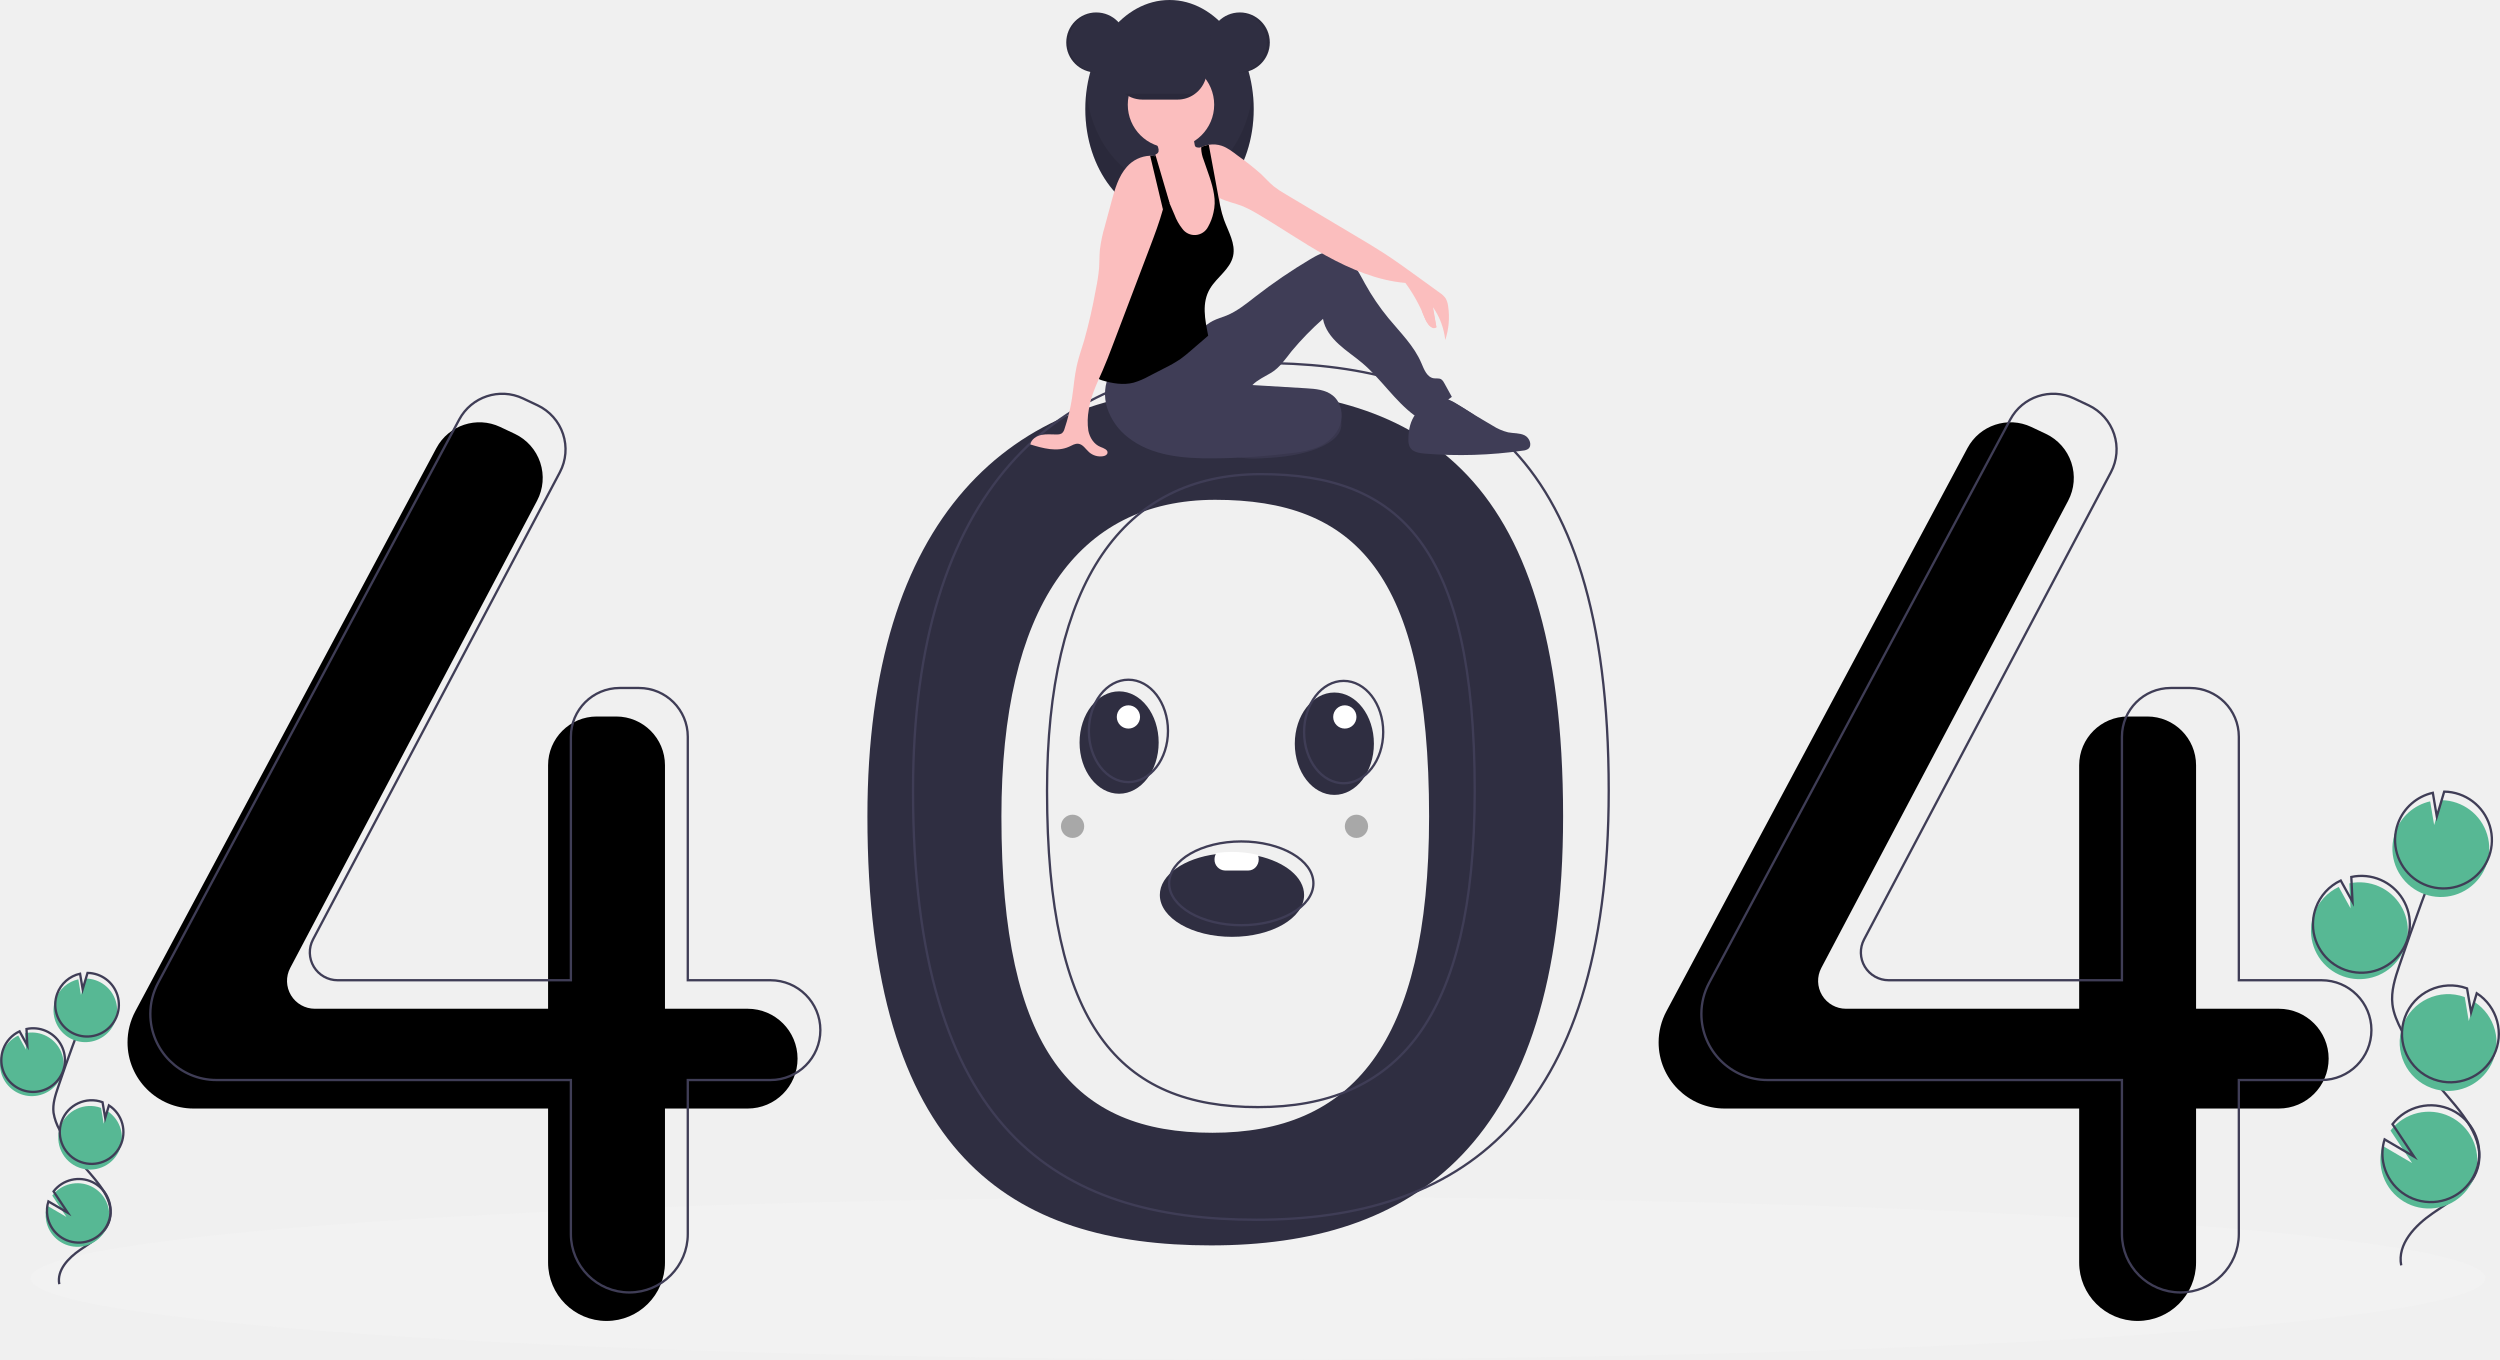
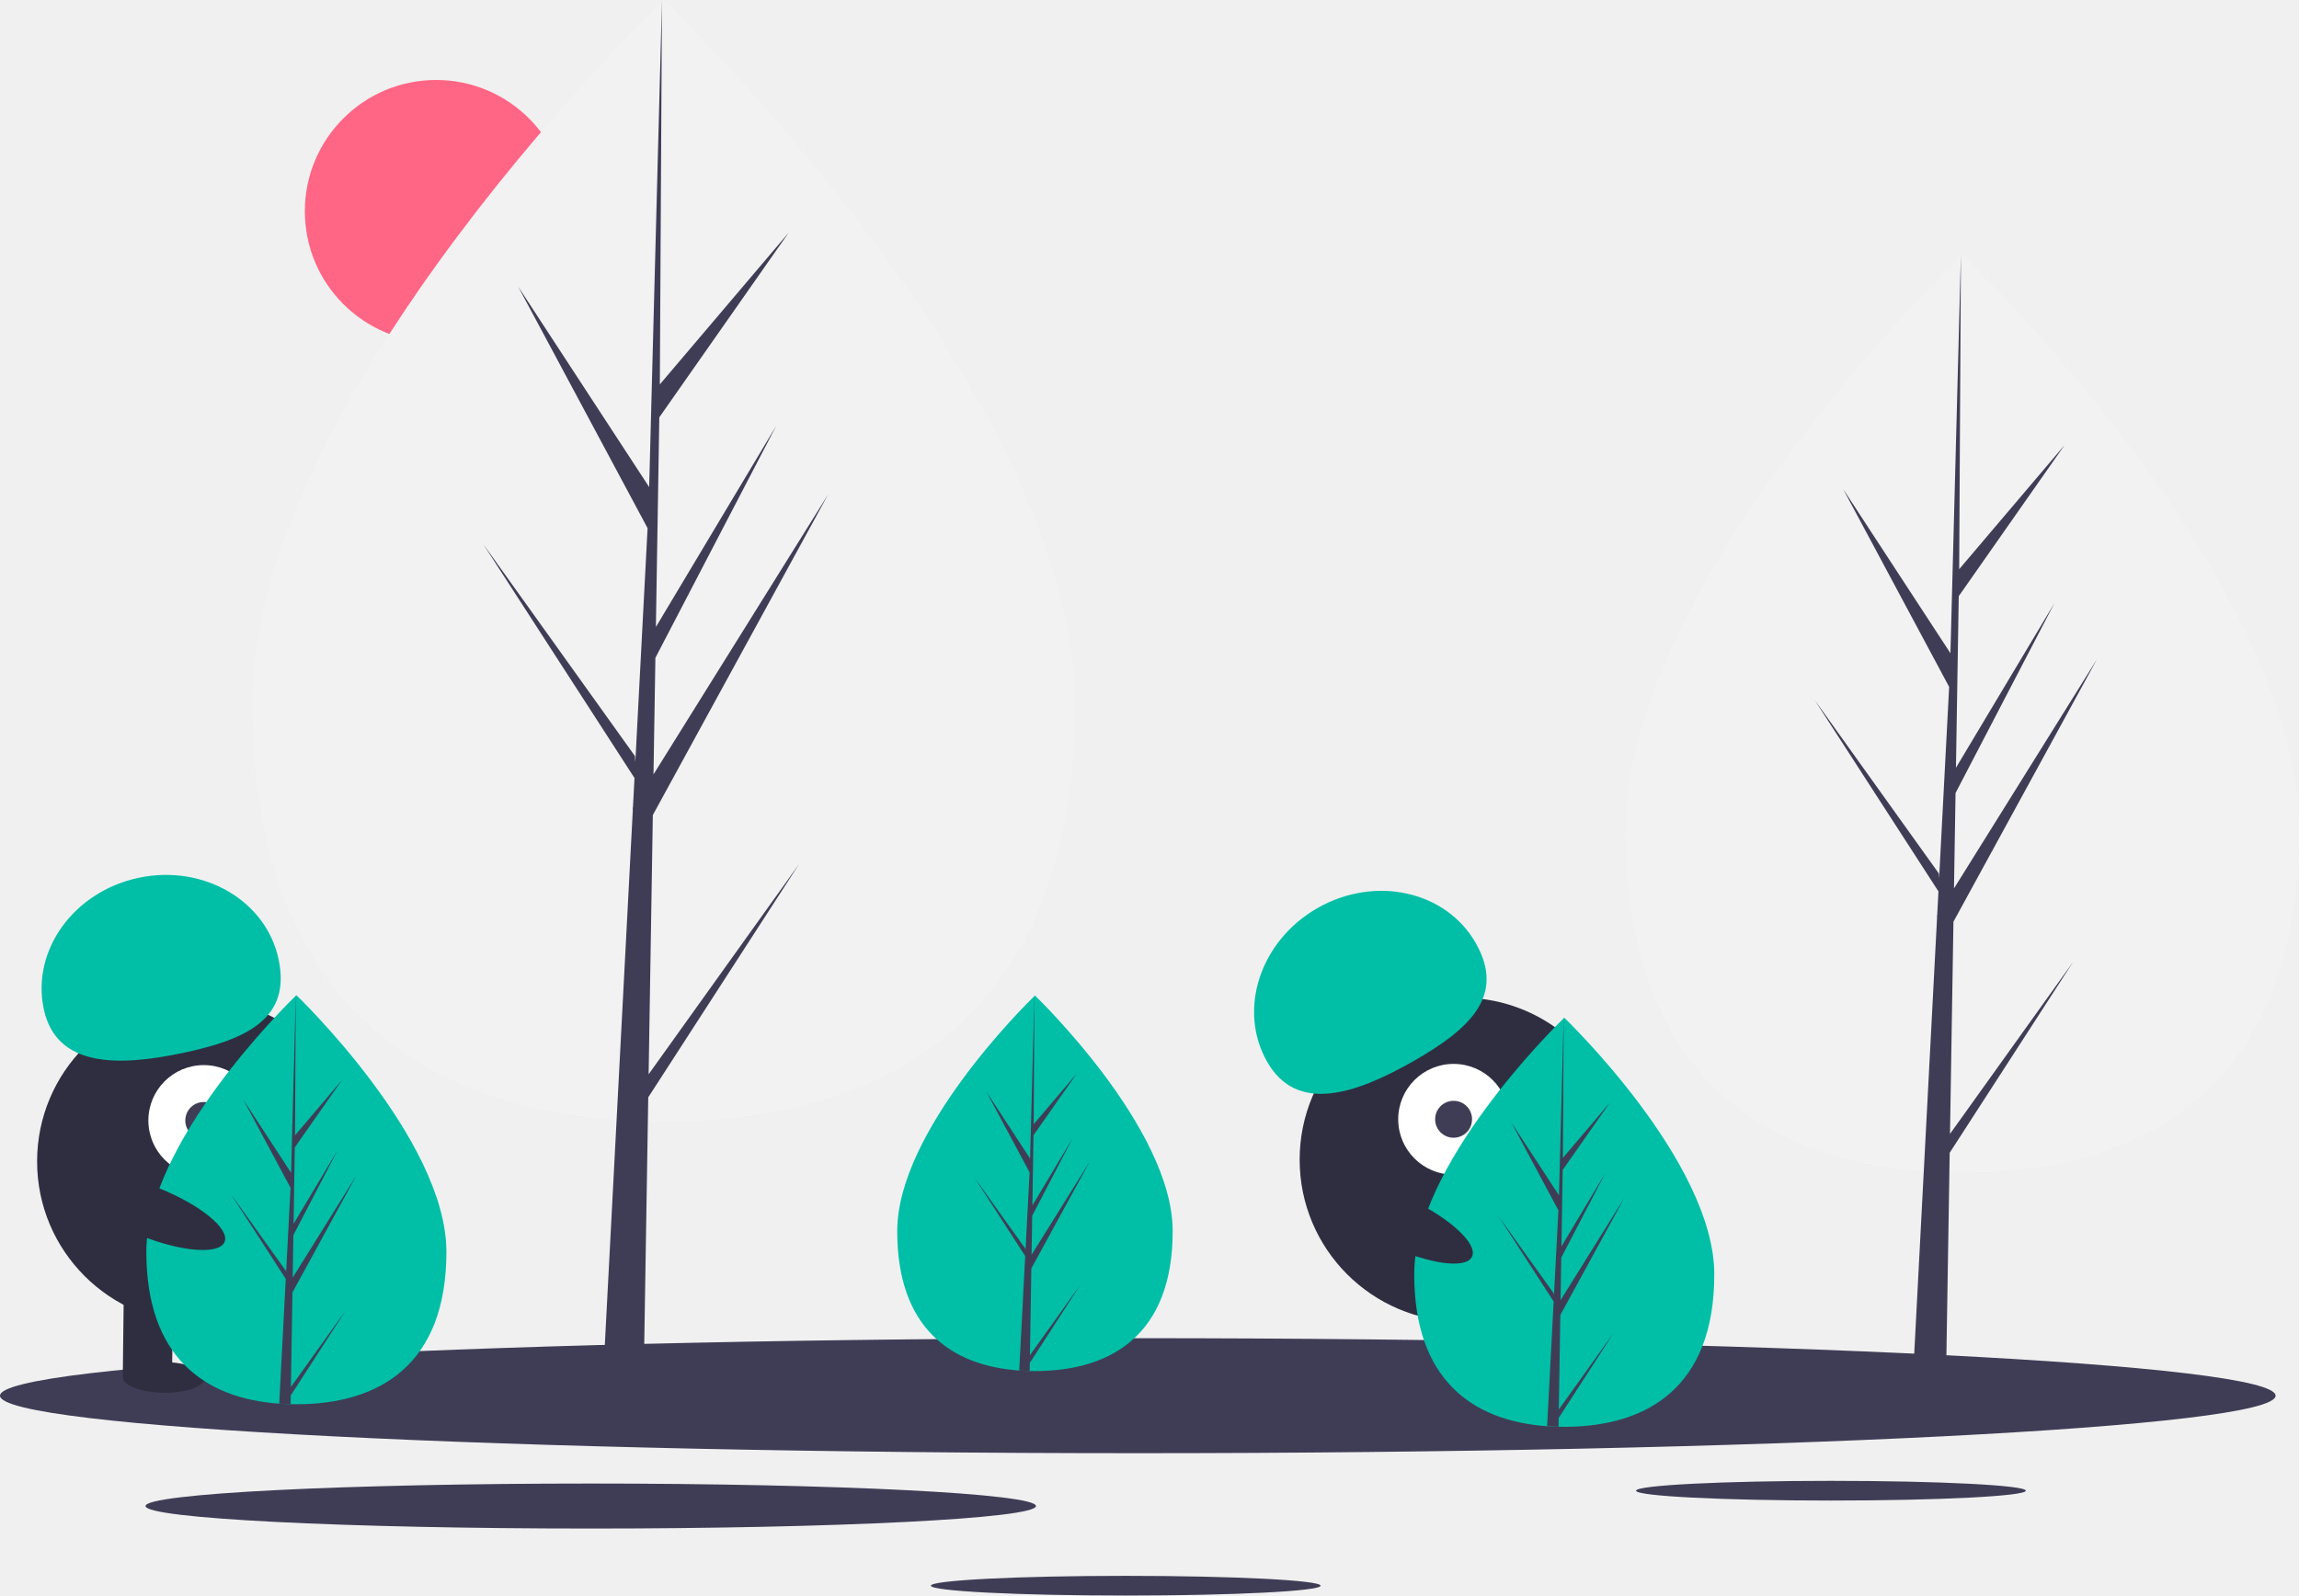
- <svg xmlns="http://www.w3.org/2000/svg" id="fd59ce54-f850-4dfc-bc34-dd7d379d600e" data-name="Layer 1" width="1074.392" height="584.231" viewBox="0 0 1074.392 584.231">
-   <ellipse cx="540.643" cy="549.309" rx="527.5" ry="34.922" fill="#f2f2f2" />
-   <path d="M583.48,324.894c-85.944,0-147.651,55.139-147.651,183.798,0,145.813,61.707,184.411,147.651,184.411s151.327-42.274,151.327-184.411C734.807,356.753,669.424,324.894,583.48,324.894Zm.565,319.808c-59.527,0-90.626-34.923-90.626-135.916,0-89.112,32.372-136.105,91.899-136.105s91.899,30.868,91.899,136.105C677.217,607.234,643.572,644.703,584.045,644.703Z" transform="translate(-63.054 -157.8845)" fill="#2f2e41" />
-   <path d="M384.365,591.401H348.831V486.762A20.956,20.956,0,0,0,327.875,465.806h-8.326a20.956,20.956,0,0,0-20.956,20.956V591.401H198.363a11.963,11.963,0,0,1-10.578-17.552l106.082-200.78A20.956,20.956,0,0,0,284.287,344.33l-6.262-2.957a20.956,20.956,0,0,0-27.429,9.07L121.214,592.475a28.416,28.416,0,0,0-3.356,13.396v0a28.416,28.416,0,0,0,28.416,28.416H298.593v66.167a25.119,25.119,0,0,0,25.119,25.119h0a25.119,25.119,0,0,0,25.119-25.119V634.287h35.534a21.443,21.443,0,0,0,21.443-21.443v0A21.443,21.443,0,0,0,384.365,591.401Z" transform="translate(-63.054 -157.8845)" fill="#000000" />
-   <path d="M1042.362,591.401h-35.534V486.762A20.956,20.956,0,0,0,985.872,465.806h-8.326a20.956,20.956,0,0,0-20.956,20.956V591.401H856.359a11.963,11.963,0,0,1-10.578-17.552L951.864,373.069A20.956,20.956,0,0,0,942.284,344.33l-6.262-2.957a20.956,20.956,0,0,0-27.429,9.07L779.211,592.475a28.416,28.416,0,0,0-3.356,13.396v0a28.416,28.416,0,0,0,28.416,28.416H956.589v66.167a25.119,25.119,0,0,0,25.119,25.119h0a25.119,25.119,0,0,0,25.119-25.119V634.287h35.534a21.443,21.443,0,0,0,21.443-21.443v0A21.443,21.443,0,0,0,1042.362,591.401Z" transform="translate(-63.054 -157.8845)" fill="#000000" />
-   <path d="M394.168,579.148H358.634V474.509a20.956,20.956,0,0,0-20.956-20.956h-8.326a20.956,20.956,0,0,0-20.956,20.956V579.148H208.165a11.963,11.963,0,0,1-10.578-17.552L303.67,360.816a20.956,20.956,0,0,0-9.58-28.739l-6.262-2.957a20.956,20.956,0,0,0-27.429,9.07L131.017,580.222a28.416,28.416,0,0,0-3.356,13.396v0a28.416,28.416,0,0,0,28.416,28.416H308.395v66.167a25.119,25.119,0,0,0,25.119,25.119h0a25.119,25.119,0,0,0,25.119-25.119V622.034h35.534a21.443,21.443,0,0,0,21.443-21.443v0A21.443,21.443,0,0,0,394.168,579.148Z" transform="translate(-63.054 -157.8845)" fill="none" stroke="#3f3d56" stroke-miterlimit="10" />
-   <path d="M1060.742,579.148h-35.534V474.509a20.956,20.956,0,0,0-20.956-20.956H995.925a20.956,20.956,0,0,0-20.956,20.956V579.148H874.739a11.963,11.963,0,0,1-10.578-17.552L970.244,360.816a20.956,20.956,0,0,0-9.58-28.739l-6.262-2.957a20.956,20.956,0,0,0-27.429,9.07L797.59,580.222a28.416,28.416,0,0,0-3.356,13.396v0a28.416,28.416,0,0,0,28.416,28.416H974.969v66.167a25.119,25.119,0,0,0,25.119,25.119h0a25.119,25.119,0,0,0,25.119-25.119V622.034h35.534a21.443,21.443,0,0,0,21.443-21.443v0A21.443,21.443,0,0,0,1060.742,579.148Z" transform="translate(-63.054 -157.8845)" fill="none" stroke="#3f3d56" stroke-miterlimit="10" />
-   <path d="M603.085,313.866c-85.944,0-147.651,55.139-147.651,183.798,0,145.813,61.707,184.411,147.651,184.411s151.327-42.274,151.327-184.411C754.412,345.725,689.029,313.866,603.085,313.866Zm.565,319.808c-59.527,0-90.626-34.923-90.626-135.916,0-89.112,32.372-136.105,91.899-136.105s91.899,30.868,91.899,136.105C696.822,596.206,663.177,633.675,603.65,633.675Z" transform="translate(-63.054 -157.8845)" fill="none" stroke="#3f3d56" stroke-miterlimit="10" />
-   <circle cx="471.141" cy="18.25" r="12.901" fill="#2f2e41" />
-   <ellipse cx="502.607" cy="46.885" rx="36.186" ry="46.885" fill="#2f2e41" />
-   <path d="M565.661,237.494c-18.128,0-33.141-17.271-35.776-39.805a60.976,60.976,0,0,0-.41,7.08c0,25.894,16.201,46.885,36.186,46.885s36.186-20.991,36.186-46.885a60.976,60.976,0,0,0-.41-7.08C598.803,220.224,583.789,237.494,565.661,237.494Z" transform="translate(-63.054 -157.8845)" opacity="0.1" />
-   <path d="M639.296,342.073c-.777,3.193-4.128,5.751-7.839,7.538-7.802,3.757-17.425,4.878-26.76,5.254a45.176,45.176,0,0,1-7.144-.132,20.537,20.537,0,0,1-12.251-5.631,1.681,1.681,0,0,1,.044-2.844c4.969-5.459,13.262-8.806,21.616-11.216,6.334-1.827,17.381-6.561,24.29-5.922C637.944,329.739,640.277,338.041,639.296,342.073Z" transform="translate(-63.054 -157.8845)" fill="#3f3d56" />
-   <path d="M639.296,342.073c-.777,3.193-4.128,5.751-7.839,7.538-7.802,3.757-17.425,4.878-26.76,5.254a45.176,45.176,0,0,1-7.144-.132,20.537,20.537,0,0,1-12.251-5.631,1.681,1.681,0,0,1,.044-2.844c4.969-5.459,13.262-8.806,21.616-11.216,6.334-1.827,17.381-6.561,24.29-5.922C637.944,329.739,640.277,338.041,639.296,342.073Z" transform="translate(-63.054 -157.8845)" opacity="0.1" />
-   <path d="M540.098,318.206a19.77,19.77,0,0,0-1.199,15.075,26.339,26.339,0,0,0,8.829,12.497c10.095,8.092,23.988,9.205,36.925,9.093a284.649,284.649,0,0,0,33.905-2.324,40.538,40.538,0,0,0,11.001-2.554c4.222-1.827,7.933-5.178,9.436-9.526s.436-9.672-3.134-12.574c-3.137-2.55-7.463-2.9-11.498-3.143l-23.088-1.387c2.281-2.308,5.318-3.614,8.096-5.292,3.685-2.226,6.134-5.965,8.813-9.335a129.001,129.001,0,0,1,13.439-13.817c.751,4.31,3.478,7.85,6.687,10.824s6.908,5.368,10.244,8.2c8.079,6.858,13.896,16.167,22.392,22.5a43.829,43.829,0,0,0,16.049-8.012l-3.302-5.981a3.94,3.94,0,0,0-1.245-1.553c-.935-.575-2.14-.279-3.225-.441-2.901-.435-4.168-3.784-5.306-6.487-3.125-7.422-9.108-13.18-14.218-19.404a98.009,98.009,0,0,1-9.996-14.723c-1.717-3.102-3.288-6.331-5.617-9.003s-5.594-4.773-9.139-4.781c-3.132-.007-6.021,1.584-8.714,3.183a230.477,230.477,0,0,0-23.63,16.099c-3.944,3.062-7.863,6.296-12.489,8.174-1.947.79-4,1.331-5.869,2.292-3.273,1.684-5.757,4.534-8.431,7.064C566.277,311.892,553.219,317.738,540.098,318.206Z" transform="translate(-63.054 -157.8845)" fill="#3f3d56" />
-   <path d="M588.374,253.983a23.774,23.774,0,0,1-1.734,8.033,10.045,10.045,0,0,1-5.768,5.573,12.375,12.375,0,0,1-5.623.182,10.882,10.882,0,0,1-4.582-1.561c-2.165-1.488-3.244-4.144-3.637-6.743-.393-2.596-.217-5.249-.469-7.863a42.944,42.944,0,0,0-1.202-6.255c-.17-.683-.343-1.362-.513-2.042-.167-.68-.33-1.359-.481-2.039-.138-.639-.267-1.281-.378-1.926-.091-.544-.173-1.092-.233-1.643a18.423,18.423,0,0,0-.809-4.811,14.607,14.607,0,0,0-1.687-2.854c-.286-.409-.563-.818-.818-1.243a5.89,5.89,0,0,1-.972-3.748,3.286,3.286,0,0,1,.148-.601c.025-.076.053-.151.085-.223A1.802,1.802,0,0,0,560.932,223.07a3.433,3.433,0,0,0-.148-1.778,11.318,11.318,0,0,0-.96-2.288c-.264-.478-1.161-1.34-1.167-1.888-.013-1.101,2.14-1.989,3.011-2.423a16.796,16.796,0,0,1,8.597-1.743c1.904.129,3.968.714,5.019,2.31.944,1.438.818,3.301,1.221,4.972a1.471,1.471,0,0,0,.299.664,1.341,1.341,0,0,0,.739.34,4.549,4.549,0,0,0,1.416.057h.003a2.931,2.931,0,0,0,.371-.054,4.957,4.957,0,0,0,2.033-.878q.585-.156,1.18-.255a.251.251,0,0,0,.047-.009c1.576,4.975,1.781,10.308,3.071,15.374.639,2.52,1.554,5.009,1.683,7.602.009.113.013.23.016.346.019.834-.047,1.674-.013,2.505a6.981,6.981,0,0,0,.126,1.114,15.611,15.611,0,0,0,.525,1.743l.009.028c.06.183.116.368.164.554.035.135.066.267.091.403l.003.009A14.938,14.938,0,0,1,588.374,253.983Z" transform="translate(-63.054 -157.8845)" fill="#fbbebe" />
-   <circle cx="503.237" cy="44.997" r="18.565" fill="#fbbebe" />
-   <path d="M684.157,304.033a30.445,30.445,0,0,0-5.236-14.103q.722,4.295,1.447,8.587a3.214,3.214,0,0,1-3.367-1.035,10.337,10.337,0,0,1-1.765-3.276,67.466,67.466,0,0,0-8.21-14.736c-11.819-.985-23.502-5.884-33.896-11.595-10.396-5.708-20.126-12.552-30.384-18.502a43.573,43.573,0,0,0-5.544-2.832c-3.21-1.287-6.812-1.954-9.855-3.468-.204-.101-.409-.208-.61-.318a12.578,12.578,0,0,1-1.945-1.306,10.344,10.344,0,0,1-.931-.856,20.351,20.351,0,0,1-3.559-5.953c-1.633-3.612-2.215-7.97-3.845-11.583a11.203,11.203,0,0,1,2.502-1.765h.003c.132-.069.264-.135.4-.198a11.94,11.94,0,0,1,2.004-.733q.585-.156,1.18-.255a.251.251,0,0,0,.047-.009,11.566,11.566,0,0,1,5.491.434c2.587.875,4.767,2.621,6.941,4.273a114.02,114.02,0,0,1,10.148,8.049c1.794,1.718,3.43,3.606,5.359,5.167a42.144,42.144,0,0,0,5.057,3.351q15.656,9.327,31.315,18.65c3.534,2.105,7.07,4.21,10.526,6.438,5.249,3.386,10.308,7.055,15.365,10.721q4.47,3.238,8.936,6.479a9.728,9.728,0,0,1,2.533,2.341,8.472,8.472,0,0,1,1.123,3.433A31.387,31.387,0,0,1,684.157,304.033Z" transform="translate(-63.054 -157.8845)" fill="#fbbebe" />
-   <path d="M592.977,267.944c-1.252,5.617-6.929,9.012-9.896,13.946-3.688,6.123-2.184,13.241-.799,20.255q-3.795,3.271-7.593,6.542c-1.397,1.199-2.794,2.404-4.298,3.464a57.351,57.351,0,0,1-6.86,3.94q-3.361,1.728-6.721,3.458a32.128,32.128,0,0,1-6.58,2.788c-4.415,1.133-9.103.34-13.471-.972a6.088,6.088,0,0,1-1.473-.601,2.394,2.394,0,0,1-.699-.632,3.911,3.911,0,0,1-.444-2.539c.444-7.351,2.24-14.547,4.031-21.69a85.26,85.26,0,0,1,3.848-12.577,85.077,85.077,0,0,1,5.415-10.151,68.368,68.368,0,0,1,7.929-11.514,18.479,18.479,0,0,0,3.675-4.739c1.117-2.549.686-5.472.913-8.247a17.148,17.148,0,0,1,1.633-6.007v-.003a17.093,17.093,0,0,1,1.743-2.882q.458,1.067.916,2.13.302.699.598,1.394.387.897.768,1.787,1.1,2.558,2.196,5.113a21.59,21.59,0,0,0,3.335,5.944,6.499,6.499,0,0,0,11.123-.853,21.261,21.261,0,0,0,2.272-6.013,19.215,19.215,0,0,0,.252-7.835c-.758-5.009-2.889-10.126-4.437-14.78a14.945,14.945,0,0,1-1.079-4.871,3.351,3.351,0,0,1,.057-.56c.009-.047.019-.098.028-.145a11.94,11.94,0,0,1,2.004-.733q.585-.156,1.18-.255,2.044,11.064,4.094,22.127c.032.173.066.346.098.522.195,1.057.393,2.115.614,3.169.198.957.412,1.91.651,2.857l.009.028c.082.321.167.639.255.957l.003.009c.242.868.513,1.731.818,2.58C590.938,257.475,594.164,262.629,592.977,267.944Z" transform="translate(-63.054 -157.8845)" fill="#000000" />
-   <path d="M668.321,346.877a6.583,6.583,0,0,0,.61,3.143c1.162,2.124,3.95,2.606,6.362,2.805a188.377,188.377,0,0,0,42.266-1.288,4.886,4.886,0,0,0,2.151-.668c1.99-1.395.763-4.795-1.41-5.884s-4.751-.826-7.135-1.297a22.479,22.479,0,0,1-6.678-2.896q-7.252-4.167-14.293-8.688c-2.795-1.795-6.093-3.71-9.24-2.646C672.43,332.343,668.265,337.681,668.321,346.877Z" transform="translate(-63.054 -157.8845)" fill="#3f3d56" />
-   <path d="M564.437,240.874v.003c-.022.132-.044.261-.072.39-.035.214-.076.431-.116.645-.39,1.998-.868,3.987-1.419,5.963-1.51,5.459-3.534,10.831-5.541,16.123q-8.081,21.287-16.164,42.577c-1.359,3.575-2.716,7.152-4.261,10.654-.516,1.167-1.048,2.344-1.576,3.534-1.894,4.257-3.713,8.653-4.317,13.184a27.45,27.45,0,0,0-.192,9.04c.604,2.97,2.407,5.872,5.23,6.97,1.378.538,3.351,1.259,2.974,2.69-.204.787-1.098,1.171-1.901,1.303a7.312,7.312,0,0,1-5.966-1.718c-1.507-1.337-2.665-3.417-4.67-3.641-1.388-.151-2.665.68-3.936,1.262-5.186,2.369-11.227.711-16.674-.972.428-2.206,2.643-3.66,4.843-4.1,2.199-.444,4.474-.129,6.718-.189a3.51,3.51,0,0,0,2.042-.525,3.705,3.705,0,0,0,1.101-1.882,78.964,78.964,0,0,0,3.213-13.147c.724-4.666,1.026-9.405,2.058-14.015.802-3.597,2.042-7.08,3.106-10.61a224.682,224.682,0,0,0,5.06-22.077,78.02,78.02,0,0,0,1.425-9.368c.179-2.612.094-5.236.346-7.838a60.888,60.888,0,0,1,2.111-9.997q1.444-5.348,2.885-10.689c1.425-5.271,2.955-10.746,6.567-14.843a13.962,13.962,0,0,1,10.028-4.789,9.882,9.882,0,0,1,2.13.23c.116.028.233.057.349.088a8.634,8.634,0,0,1,2.174.9c1.114-.708,1.68-.459,2.42.632a6.973,6.973,0,0,1,.881,3.795A52.424,52.424,0,0,1,564.437,240.874Z" transform="translate(-63.054 -157.8845)" fill="#fbbebe" />
-   <path d="M565.661,245.046l-.047.047-.255.255-2.53,2.527-1.24-5.208-4.251-17.854a9.882,9.882,0,0,1,2.13.23,3.286,3.286,0,0,1,.148-.601l.201.689,1.441,4.902,2.728,9.308.45,1.532v.003Z" transform="translate(-63.054 -157.8845)" fill="#000000" />
-   <path d="M581.715,188.087a12.582,12.582,0,0,1-3.7,8.896,12.314,12.314,0,0,1-1.36,1.176,12.528,12.528,0,0,1-7.536,2.524H554.023a12.59,12.59,0,0,1,0-25.18h15.096A12.629,12.629,0,0,1,581.715,188.087Z" transform="translate(-63.054 -157.8845)" fill="#2f2e41" />
-   <circle cx="532.815" cy="18.25" r="12.901" fill="#2f2e41" />
-   <path d="M595.554,163.234c-.158,0-.315.006-.472.012a12.898,12.898,0,0,1,0,25.778c.157.006.314.012.472.012a12.901,12.901,0,1,0,0-25.802Z" transform="translate(-63.054 -157.8845)" opacity="0.1" />
-   <path d="M534.195,163.234c.158,0,.315.006.472.012a12.898,12.898,0,0,0,0,25.778c-.157.006-.314.012-.472.012a12.901,12.901,0,0,1,0-25.802Z" transform="translate(-63.054 -157.8845)" opacity="0.1" />
-   <path d="M576.655,198.159a12.528,12.528,0,0,1-7.536,2.524H554.023a12.528,12.528,0,0,1-7.536-2.524Z" transform="translate(-63.054 -157.8845)" opacity="0.1" />
-   <path d="M674.14,291.64s3.252,9.372,6.229,6.876L677.996,286.267Z" transform="translate(-63.054 -157.8845)" fill="#fbbebe" />
-   <path d="M1069.918,577.434a20.813,20.813,0,1,0,2.772-39.915l.521,10.712-5.068-9.18a20.734,20.734,0,0,0-10.684,11.723,20.408,20.408,0,0,0-1.197,5.63A20.809,20.809,0,0,0,1069.918,577.434Z" transform="translate(-63.054 -157.8845)" fill="#57b894" />
-   <path d="M1094.995,701.678c-1.789-9.11,5.963-17.187,13.621-22.437s16.605-10.408,19.218-19.317c3.755-12.804-7.43-24.53-16.136-34.642a125.3,125.3,0,0,1-16.524-24.557c-1.811-3.533-3.476-7.225-3.952-11.166-.686-5.675,1.137-11.323,2.974-16.737q9.179-27.052,19.628-53.65" transform="translate(-63.054 -157.8845)" fill="none" stroke="#3f3d56" stroke-miterlimit="10" />
-   <path d="M1070.775,574.676a20.813,20.813,0,1,0,2.772-39.915l.521,10.712-5.068-9.18a20.734,20.734,0,0,0-10.684,11.723,20.408,20.408,0,0,0-1.197,5.63A20.809,20.809,0,0,0,1070.775,574.676Z" transform="translate(-63.054 -157.8845)" fill="none" stroke="#3f3d56" stroke-miterlimit="10" />
-   <path d="M1092.451,515.473a20.788,20.788,0,0,1,14.98-13.198l1.714,10.184,3.177-10.696a20.81,20.81,0,1,1-19.871,13.71Z" transform="translate(-63.054 -157.8845)" fill="#57b894" />
-   <path d="M1093.594,511.795a20.788,20.788,0,0,1,14.98-13.198l1.714,10.184,3.177-10.696a20.81,20.81,0,1,1-19.871,13.71Z" transform="translate(-63.054 -157.8845)" fill="none" stroke="#3f3d56" stroke-miterlimit="10" />
-   <path d="M1108.045,625.489a20.81,20.81,0,0,0,18.419-37.023l-2.441,8.219-1.731-10.304a.362.362,0,0,0-.053-.02,20.811,20.811,0,1,0-14.194,39.127Z" transform="translate(-63.054 -157.8845)" fill="#57b894" />
-   <path d="M1109.035,621.764a20.81,20.81,0,0,0,18.419-37.023l-2.441,8.219-1.731-10.304a.362.362,0,0,0-.053-.02,20.811,20.811,0,1,0-14.194,39.127Z" transform="translate(-63.054 -157.8845)" fill="none" stroke="#3f3d56" stroke-miterlimit="10" />
-   <path d="M1086.378,660.051a20.801,20.801,0,1,0,4.011-16.297l9.273,13.957-12.67-7.408A20.616,20.616,0,0,0,1086.378,660.051Z" transform="translate(-63.054 -157.8845)" fill="#57b894" />
-   <path d="M1087.235,657.294a20.801,20.801,0,1,0,4.011-16.297l9.273,13.957-12.67-7.408A20.616,20.616,0,0,0,1087.235,657.294Z" transform="translate(-63.054 -157.8845)" fill="none" stroke="#3f3d56" stroke-miterlimit="10" />
-   <path d="M72.061,628.133a13.674,13.674,0,1,0,1.821-26.225l.342,7.038-3.33-6.032a13.623,13.623,0,0,0-7.019,7.702,13.409,13.409,0,0,0-.787,3.699A13.672,13.672,0,0,0,72.061,628.133Z" transform="translate(-63.054 -157.8845)" fill="#57b894" />
-   <path d="M88.538,709.763c-1.175-5.986,3.918-11.292,8.949-14.741s10.91-6.838,12.626-12.692c2.467-8.412-4.882-16.117-10.601-22.76A82.324,82.324,0,0,1,88.656,643.436a22.21,22.21,0,0,1-2.597-7.336c-.451-3.729.747-7.439,1.954-10.996q6.031-17.773,12.896-35.249" transform="translate(-63.054 -157.8845)" fill="none" stroke="#3f3d56" stroke-miterlimit="10" />
-   <path d="M72.625,626.321a13.674,13.674,0,1,0,1.821-26.225l.342,7.038L71.458,601.103a13.623,13.623,0,0,0-7.019,7.702,13.409,13.409,0,0,0-.787,3.699A13.672,13.672,0,0,0,72.625,626.321Z" transform="translate(-63.054 -157.8845)" fill="none" stroke="#3f3d56" stroke-miterlimit="10" />
-   <path d="M86.866,587.423a13.658,13.658,0,0,1,9.842-8.671l1.126,6.691,2.087-7.027a13.673,13.673,0,1,1-13.055,9.007Z" transform="translate(-63.054 -157.8845)" fill="#57b894" />
-   <path d="M87.617,585.007a13.658,13.658,0,0,1,9.842-8.671l1.126,6.691L100.673,576a13.673,13.673,0,1,1-13.055,9.007Z" transform="translate(-63.054 -157.8845)" fill="none" stroke="#3f3d56" stroke-miterlimit="10" />
-   <path d="M97.112,659.706a13.673,13.673,0,0,0,12.102-24.325l-1.604,5.4-1.137-6.77a.238.238,0,0,0-.035-.013,13.673,13.673,0,1,0-9.326,25.707Z" transform="translate(-63.054 -157.8845)" fill="#57b894" />
-   <path d="M97.762,657.259a13.673,13.673,0,0,0,12.102-24.325l-1.604,5.4-1.137-6.77a.238.238,0,0,0-.035-.013,13.673,13.673,0,1,0-9.326,25.707Z" transform="translate(-63.054 -157.8845)" fill="none" stroke="#3f3d56" stroke-miterlimit="10" />
-   <path d="M82.876,682.414a13.667,13.667,0,1,0,2.635-10.708l6.092,9.17-8.324-4.867A13.545,13.545,0,0,0,82.876,682.414Z" transform="translate(-63.054 -157.8845)" fill="#57b894" />
-   <path d="M83.439,680.602a13.667,13.667,0,1,0,2.635-10.708l6.092,9.17-8.324-4.867A13.545,13.545,0,0,0,83.439,680.602Z" transform="translate(-63.054 -157.8845)" fill="none" stroke="#3f3d56" stroke-miterlimit="10" />
-   <ellipse cx="480.946" cy="319.115" rx="17" ry="22" fill="#2f2e41" />
-   <ellipse cx="573.446" cy="319.615" rx="17" ry="22" fill="#2f2e41" />
-   <path d="M623.5,542.5c0,9.94-13.88,18-31,18s-31-8.06-31-18c0-8.61,10.41-15.81,24.32-17.57a50.104,50.104,0,0,1,6.68-.43,50.699,50.699,0,0,1,11.13,1.2C615.25,528.29,623.5,534.84,623.5,542.5Z" transform="translate(-63.054 -157.8845)" fill="#2f2e41" />
-   <ellipse cx="484.946" cy="314.115" rx="17" ry="22" fill="none" stroke="#3f3d56" stroke-miterlimit="10" />
-   <ellipse cx="577.446" cy="314.615" rx="17" ry="22" fill="none" stroke="#3f3d56" stroke-miterlimit="10" />
-   <ellipse cx="533.446" cy="379.615" rx="31" ry="18" fill="none" stroke="#3f3d56" stroke-miterlimit="10" />
-   <path d="M604,527.2a4.937,4.937,0,0,1-1.32,3.392A4.339,4.339,0,0,1,599.5,532h-10a4.664,4.664,0,0,1-4.5-4.8,4.905,4.905,0,0,1,.82-2.741A47.02,47.02,0,0,1,592.5,524a47.665,47.665,0,0,1,11.13,1.28A5.067,5.067,0,0,1,604,527.2Z" transform="translate(-63.054 -157.8845)" fill="#fff" />
-   <circle cx="484.946" cy="308.115" r="5" fill="#fff" />
-   <circle cx="577.946" cy="308.115" r="5" fill="#fff" />
-   <circle cx="582.946" cy="355.115" r="5" fill="#000000" opacity="0.3" />
-   <circle cx="460.946" cy="355.115" r="5" fill="#000000" opacity="0.3" />
+ <svg xmlns="http://www.w3.org/2000/svg" id="a706cf1c-1654-439b-8fcf-310eb7aa0e00" data-name="Layer 1" width="1120.592" height="777.916" viewBox="0 0 1120.592 777.916">
+   <circle cx="212.592" cy="103" r="64" fill="#ff6584" />
+   <path d="M563.68,404.164c0,151.011-89.774,203.739-200.516,203.739S162.649,555.175,162.649,404.164,363.165,61.042,363.165,61.042,563.68,253.152,563.68,404.164Z" transform="translate(-39.70387 -61.04208)" fill="#f2f2f2" />
+   <polygon points="316.156 523.761 318.21 397.378 403.674 241.024 318.532 377.552 319.455 320.725 378.357 207.605 319.699 305.687 319.699 305.687 321.359 203.481 384.433 113.423 321.621 187.409 322.658 0 316.138 248.096 316.674 237.861 252.547 139.704 315.646 257.508 309.671 371.654 309.493 368.625 235.565 265.329 309.269 379.328 308.522 393.603 308.388 393.818 308.449 394.99 293.29 684.589 313.544 684.589 315.974 535.005 389.496 421.285 316.156 523.761" fill="#3f3d56" />
+   <path d="M1160.296,466.014c0,123.61-73.484,166.77-164.132,166.77s-164.132-43.16-164.132-166.77S996.165,185.152,996.165,185.152,1160.296,342.404,1160.296,466.014Z" transform="translate(-39.70387 -61.04208)" fill="#f2f2f2" />
+   <polygon points="950.482 552.833 952.162 449.383 1022.119 321.4 952.426 433.154 953.182 386.639 1001.396 294.044 953.382 374.329 953.382 374.329 954.741 290.669 1006.369 216.952 954.954 277.514 955.804 124.11 950.467 327.188 950.906 318.811 898.414 238.464 950.064 334.893 945.173 428.327 945.027 425.847 884.514 341.294 944.844 434.608 944.232 446.293 944.123 446.469 944.173 447.428 931.764 684.478 948.343 684.478 950.332 562.037 1010.514 468.952 950.482 552.833" fill="#3f3d56" />
+   <ellipse cx="554.592" cy="680.479" rx="554.592" ry="28.034" fill="#3f3d56" />
+   <ellipse cx="892.445" cy="726.797" rx="94.989" ry="4.802" fill="#3f3d56" />
+   <ellipse cx="548.72" cy="773.114" rx="94.989" ry="4.802" fill="#3f3d56" />
+   <ellipse cx="287.944" cy="734.279" rx="217.014" ry="10.97" fill="#3f3d56" />
+   <circle cx="97.084" cy="566.27" r="79" fill="#2f2e41" />
+   <rect x="99.805" y="689.023" width="24" height="43" transform="translate(-31.32451 -62.31008) rotate(0.67509)" fill="#2f2e41" />
+   <rect x="147.802" y="689.589" width="24" height="43" transform="translate(-31.31452 -62.87555) rotate(0.67509)" fill="#2f2e41" />
+   <ellipse cx="119.546" cy="732.616" rx="7.5" ry="20" transform="translate(-654.1319 782.4795) rotate(-89.32491)" fill="#2f2e41" />
+   <ellipse cx="167.554" cy="732.182" rx="7.5" ry="20" transform="translate(-606.2547 830.0553) rotate(-89.32491)" fill="#2f2e41" />
+   <circle cx="99.319" cy="546.295" r="27" fill="#fff" />
+   <circle cx="99.319" cy="546.295" r="9" fill="#3f3d56" />
+   <path d="M61.026,552.946c-6.042-28.641,14.688-57.265,46.3-63.934s62.138,11.143,68.18,39.784-14.978,38.93-46.591,45.599S67.068,581.587,61.026,552.946Z" transform="translate(-39.70387 -61.04208)" fill="#00bfa6" />
+   <path d="M257.296,671.384c0,55.076-32.74,74.306-73.13,74.306q-1.404,0-2.803-.031c-1.871-.04-3.725-.129-5.556-.254-36.451-2.58-64.771-22.799-64.771-74.021,0-53.008,67.739-119.896,72.827-124.846l.009-.009c.196-.192.294-.285.294-.285S257.296,616.308,257.296,671.384Z" transform="translate(-39.70387 -61.04208)" fill="#00bfa6" />
+   <path d="M181.502,737.265l26.747-37.374-26.814,41.477-.071,4.291c-1.871-.04-3.725-.129-5.556-.254l2.883-55.103-.022-.428.049-.08.272-5.204-26.881-41.58,26.965,37.677.062,1.105,2.179-41.633-23.013-42.966,23.294,35.658,2.268-86.314.009-.294v.285l-.379,68.064,22.911-26.983-23.004,32.847-.606,37.276L204.185,621.958l-21.48,41.259-.339,20.723,31.056-49.791-31.171,57.023Z" transform="translate(-39.70387 -61.04208)" fill="#3f3d56" />
+   <circle cx="712.485" cy="565.415" r="79" fill="#2f2e41" />
+   <rect x="741.777" y="691.824" width="24" height="43" transform="translate(-215.9946 191.864) rotate(-17.08345)" fill="#2f2e41" />
+   <rect x="787.659" y="677.723" width="24" height="43" transform="matrix(0.95588, -0.29376, 0.29376, 0.95588, -209.8279, 204.7204)" fill="#2f2e41" />
+   <ellipse cx="767.887" cy="732.003" rx="20" ry="7.5" transform="translate(-220.8593 196.8331) rotate(-17.08345)" fill="#2f2e41" />
+   <ellipse cx="813.475" cy="716.946" rx="20" ry="7.5" transform="translate(-214.4248 209.561) rotate(-17.08345)" fill="#2f2e41" />
+   <circle cx="708.522" cy="545.71" r="27" fill="#fff" />
+   <circle cx="708.522" cy="545.71" r="9" fill="#3f3d56" />
+   <path d="M657.355,578.743c-14.49-25.433-3.478-59.016,24.594-75.009s62.576-8.341,77.065,17.093-2.391,41.644-30.463,57.637S671.845,604.176,657.355,578.743Z" transform="translate(-39.70387 -61.04208)" fill="#00bfa6" />
+   <path d="M611.296,661.299c0,50.557-30.054,68.21-67.13,68.21q-1.288,0-2.573-.029c-1.718-.037-3.419-.119-5.1-.233-33.461-2.368-59.457-20.929-59.457-67.948,0-48.659,62.181-110.059,66.852-114.603l.008-.008c.18-.176.27-.262.27-.262S611.296,610.742,611.296,661.299Z" transform="translate(-39.70387 -61.04208)" fill="#00bfa6" />
+   <path d="M541.72,721.774l24.553-34.307-24.614,38.074-.065,3.939c-1.718-.037-3.419-.119-5.1-.233l2.646-50.582-.02-.393.045-.074.249-4.777-24.675-38.168,24.753,34.585.057,1.014,2-38.217-21.125-39.44L541.806,625.928l2.082-79.232.008-.27v.262l-.348,62.48,21.031-24.769-21.117,30.152-.556,34.217,19.636-32.839-19.718,37.874-.311,19.023,28.508-45.706-28.614,52.344Z" transform="translate(-39.70387 -61.04208)" fill="#3f3d56" />
+   <path d="M875.296,682.384c0,55.076-32.74,74.306-73.13,74.306q-1.403,0-2.803-.031c-1.871-.04-3.725-.129-5.556-.254-36.451-2.58-64.771-22.799-64.771-74.021,0-53.008,67.739-119.896,72.827-124.846l.009-.009c.196-.192.294-.285.294-.285S875.296,627.308,875.296,682.384Z" transform="translate(-39.70387 -61.04208)" fill="#00bfa6" />
+   <path d="M799.502,748.265l26.747-37.374-26.814,41.477-.071,4.291c-1.871-.04-3.725-.129-5.556-.254l2.883-55.103-.022-.428.049-.08.272-5.204L770.108,654.011l26.965,37.677.062,1.105,2.179-41.633-23.013-42.966,23.294,35.658,2.268-86.314.009-.294v.285l-.379,68.064,22.911-26.983-23.004,32.847-.606,37.276L822.185,632.958l-21.48,41.259-.339,20.723,31.056-49.791-31.171,57.023Z" transform="translate(-39.70387 -61.04208)" fill="#3f3d56" />
+   <ellipse cx="721.517" cy="656.822" rx="12.4" ry="39.5" transform="translate(-220.8352 966.2232) rotate(-64.62574)" fill="#2f2e41" />
+   <ellipse cx="112.517" cy="651.822" rx="12.4" ry="39.5" transform="translate(-574.0794 452.7137) rotate(-68.15829)" fill="#2f2e41" />
</svg>
